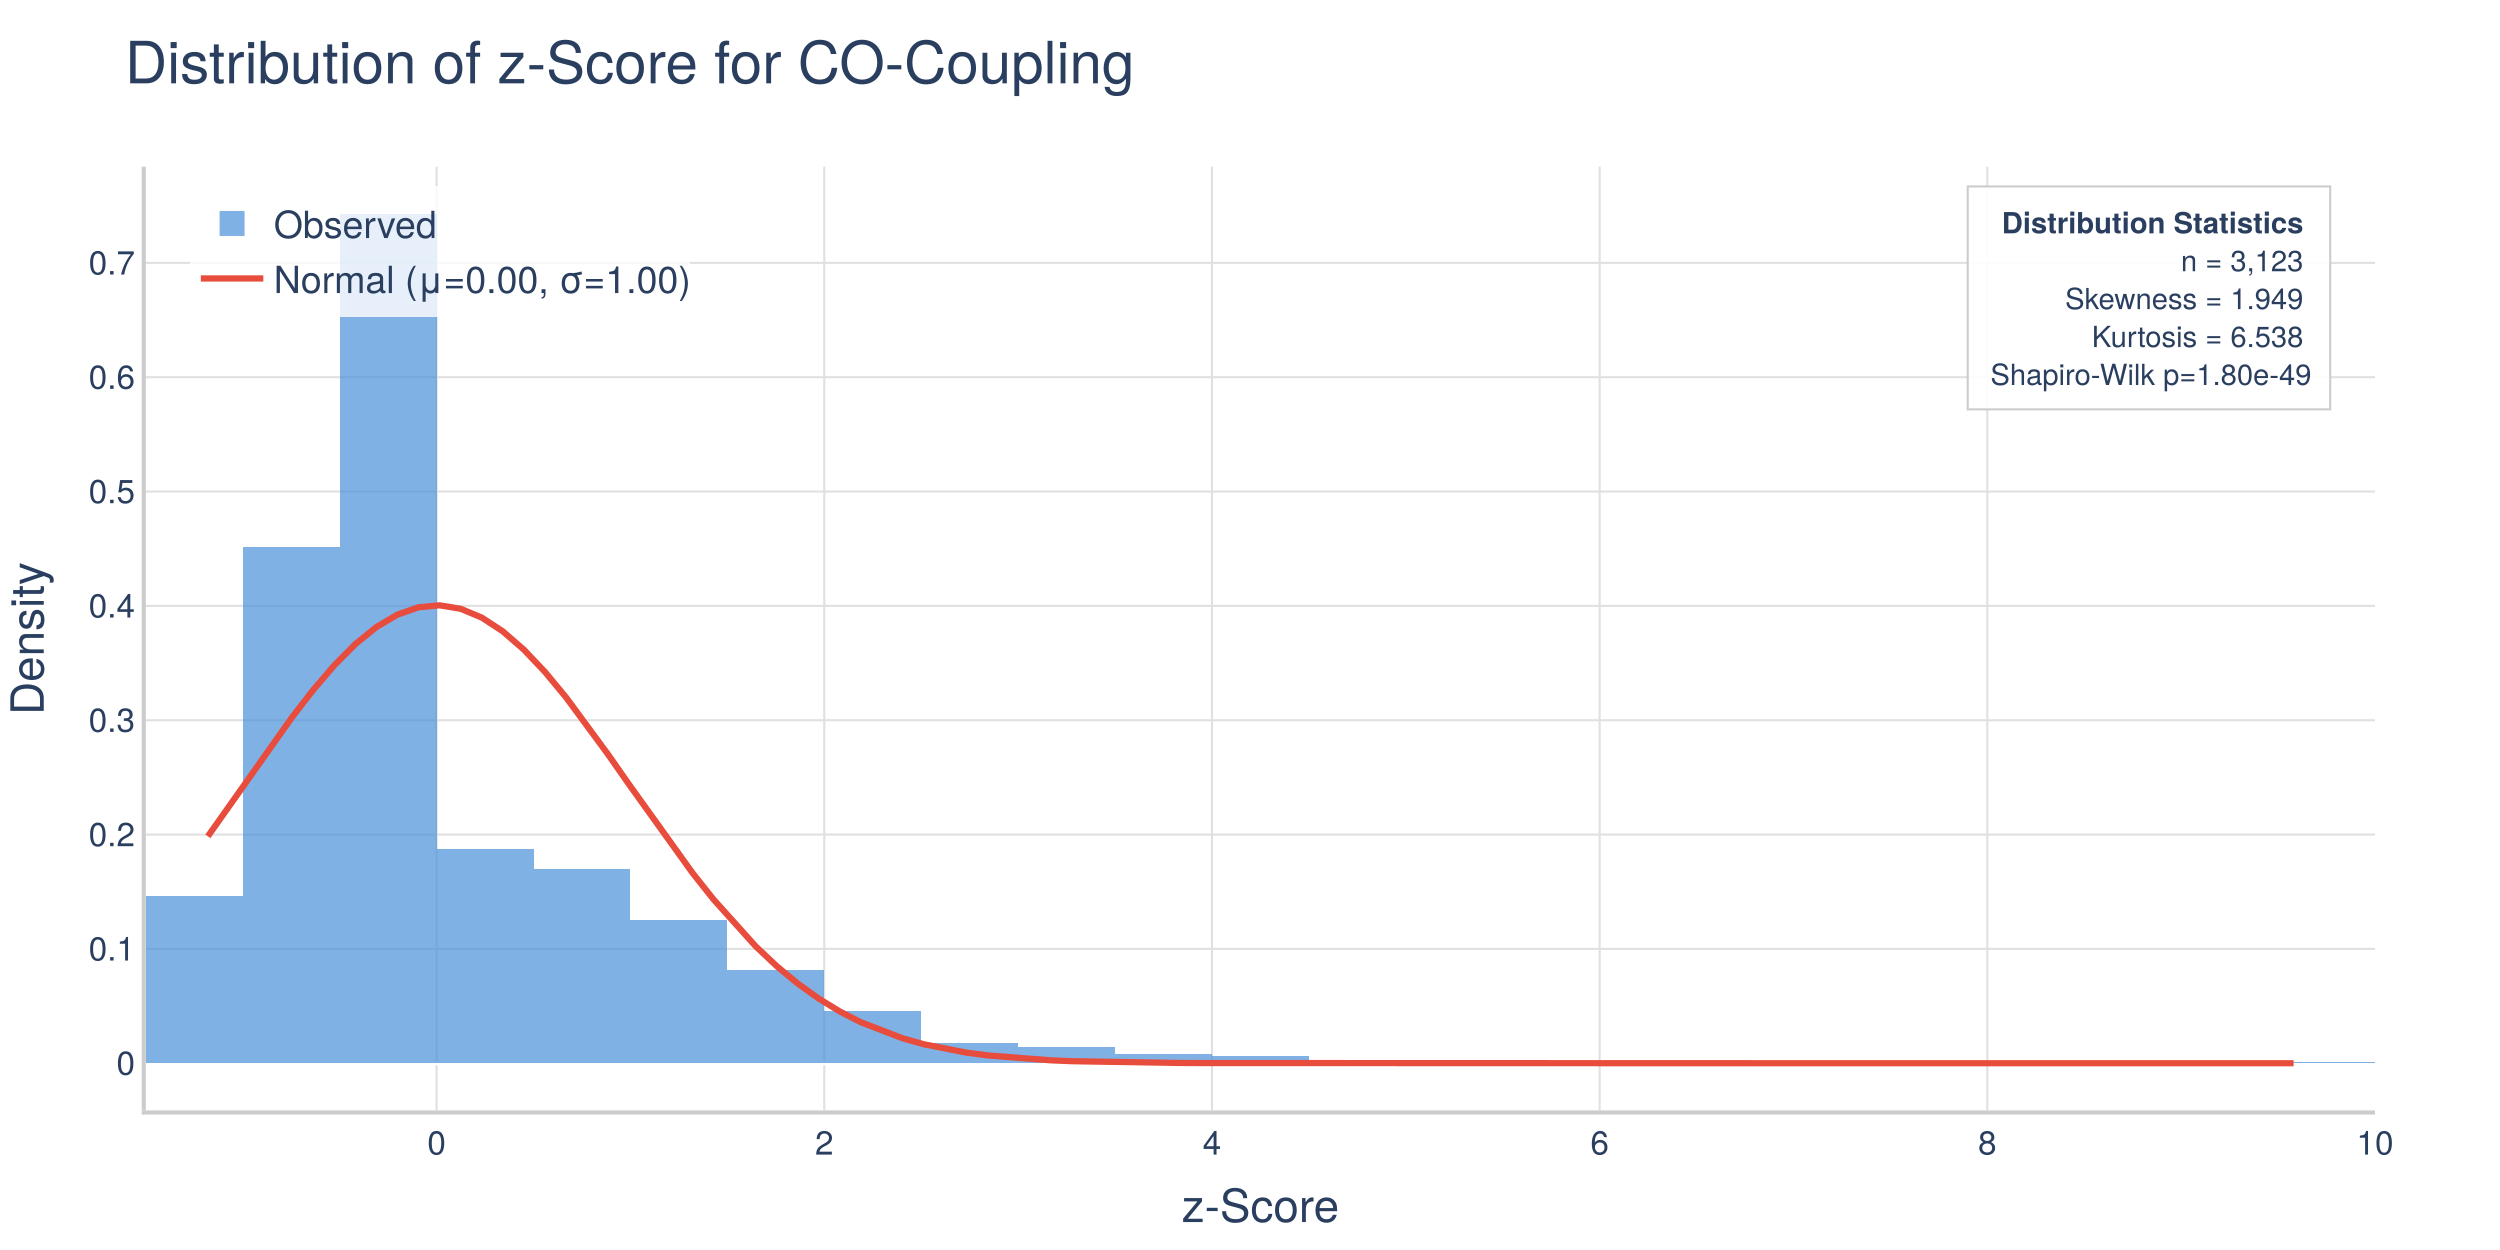
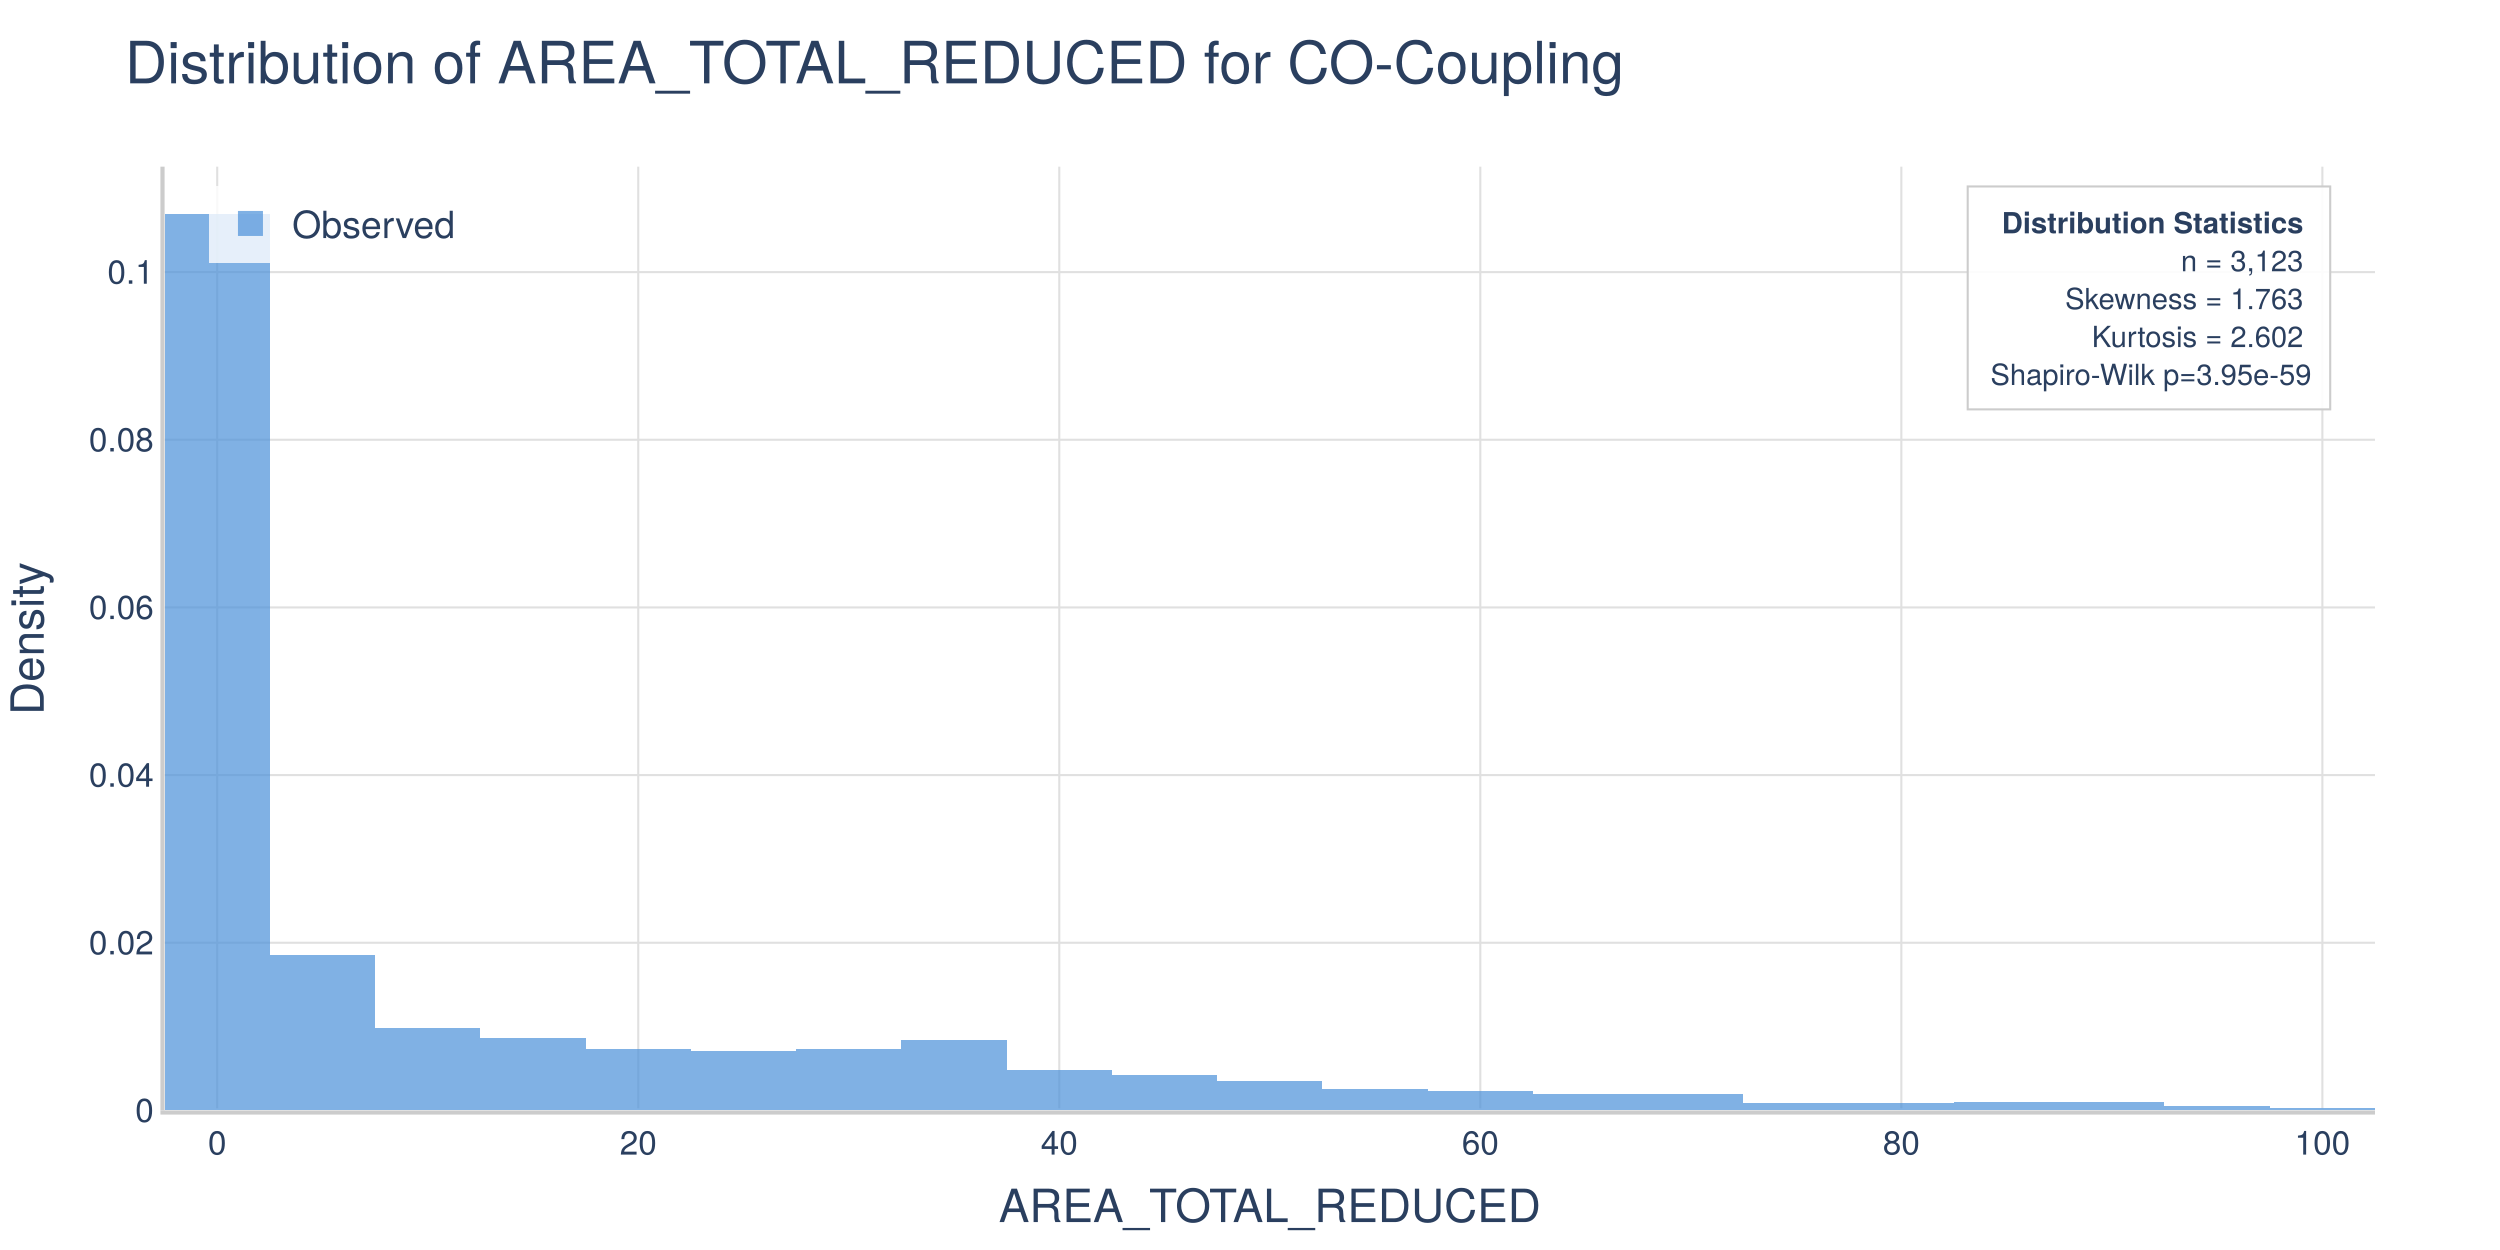
<svg xmlns="http://www.w3.org/2000/svg" class="main-svg" width="1200" height="600" style="" viewBox="0 0 1200 600">
  <rect x="0" y="0" width="1200" height="600" style="fill: rgb(255, 255, 255); fill-opacity: 1;" />
-   <defs id="defs-8c249b">
+   <defs id="defs-b0670d">
    <g class="clips">
-       <clipPath id="clip8c249bxyplot" class="plotclip">
-         <rect width="1070" height="453" />
-       </clipPath>
-       <clipPath class="axesclip" id="clip8c249bx">
-         <rect x="70" y="0" width="1070" height="600" />
-       </clipPath>
-       <clipPath class="axesclip" id="clip8c249by">
+       <clipPath id="clipb0670dxyplot" class="plotclip">
+         <rect width="1061" height="453" />
+       </clipPath>
+       <clipPath class="axesclip" id="clipb0670dx">
+         <rect x="79" y="0" width="1061" height="600" />
+       </clipPath>
+       <clipPath class="axesclip" id="clipb0670dy">
        <rect x="0" y="80" width="1200" height="453" />
      </clipPath>
-       <clipPath class="axesclip" id="clip8c249bxy">
-         <rect x="70" y="80" width="1070" height="453" />
+       <clipPath class="axesclip" id="clipb0670dxy">
+         <rect x="79" y="80" width="1061" height="453" />
      </clipPath>
    </g>
    <g class="gradients" />
    <g class="patterns" />
  </defs>
  <g class="bglayer" />
  <g class="layer-below">
    <g class="imagelayer" />
    <g class="shapelayer" />
  </g>
  <g class="cartesianlayer">
    <g class="subplot xy">
      <g class="layer-subplot">
        <g class="shapelayer" />
        <g class="imagelayer" />
      </g>
      <g class="minor-gridlayer">
        <g class="x" />
        <g class="y" />
      </g>
      <g class="gridlayer">
        <g class="x">
-           <path class="xgrid crisp" transform="translate(209.57,0)" d="M0,80v453" style="stroke: rgb(224, 224, 224); stroke-opacity: 1; stroke-width: 1px;" />
-           <path class="xgrid crisp" transform="translate(395.65,0)" d="M0,80v453" style="stroke: rgb(224, 224, 224); stroke-opacity: 1; stroke-width: 1px;" />
-           <path class="xgrid crisp" transform="translate(581.74,0)" d="M0,80v453" style="stroke: rgb(224, 224, 224); stroke-opacity: 1; stroke-width: 1px;" />
-           <path class="xgrid crisp" transform="translate(767.83,0)" d="M0,80v453" style="stroke: rgb(224, 224, 224); stroke-opacity: 1; stroke-width: 1px;" />
-           <path class="xgrid crisp" transform="translate(953.91,0)" d="M0,80v453" style="stroke: rgb(224, 224, 224); stroke-opacity: 1; stroke-width: 1px;" />
+           <path class="xgrid crisp" transform="translate(104.26,0)" d="M0,80v453" style="stroke: rgb(224, 224, 224); stroke-opacity: 1; stroke-width: 1px;" />
+           <path class="xgrid crisp" transform="translate(306.36,0)" d="M0,80v453" style="stroke: rgb(224, 224, 224); stroke-opacity: 1; stroke-width: 1px;" />
+           <path class="xgrid crisp" transform="translate(508.45,0)" d="M0,80v453" style="stroke: rgb(224, 224, 224); stroke-opacity: 1; stroke-width: 1px;" />
+           <path class="xgrid crisp" transform="translate(710.55,0)" d="M0,80v453" style="stroke: rgb(224, 224, 224); stroke-opacity: 1; stroke-width: 1px;" />
+           <path class="xgrid crisp" transform="translate(912.64,0)" d="M0,80v453" style="stroke: rgb(224, 224, 224); stroke-opacity: 1; stroke-width: 1px;" />
+           <path class="xgrid crisp" transform="translate(1114.74,0)" d="M0,80v453" style="stroke: rgb(224, 224, 224); stroke-opacity: 1; stroke-width: 1px;" />
        </g>
        <g class="y">
-           <path class="ygrid crisp" transform="translate(0,455.47)" d="M70,0h1070" style="stroke: rgb(224, 224, 224); stroke-opacity: 1; stroke-width: 1px;" />
-           <path class="ygrid crisp" transform="translate(0,400.59)" d="M70,0h1070" style="stroke: rgb(224, 224, 224); stroke-opacity: 1; stroke-width: 1px;" />
-           <path class="ygrid crisp" transform="translate(0,345.71)" d="M70,0h1070" style="stroke: rgb(224, 224, 224); stroke-opacity: 1; stroke-width: 1px;" />
-           <path class="ygrid crisp" transform="translate(0,290.82)" d="M70,0h1070" style="stroke: rgb(224, 224, 224); stroke-opacity: 1; stroke-width: 1px;" />
-           <path class="ygrid crisp" transform="translate(0,235.94)" d="M70,0h1070" style="stroke: rgb(224, 224, 224); stroke-opacity: 1; stroke-width: 1px;" />
-           <path class="ygrid crisp" transform="translate(0,181.06)" d="M70,0h1070" style="stroke: rgb(224, 224, 224); stroke-opacity: 1; stroke-width: 1px;" />
-           <path class="ygrid crisp" transform="translate(0,126.18)" d="M70,0h1070" style="stroke: rgb(224, 224, 224); stroke-opacity: 1; stroke-width: 1px;" />
+           <path class="ygrid crisp" transform="translate(0,452.52)" d="M79,0h1061" style="stroke: rgb(224, 224, 224); stroke-opacity: 1; stroke-width: 1px;" />
+           <path class="ygrid crisp" transform="translate(0,372.04)" d="M79,0h1061" style="stroke: rgb(224, 224, 224); stroke-opacity: 1; stroke-width: 1px;" />
+           <path class="ygrid crisp" transform="translate(0,291.57)" d="M79,0h1061" style="stroke: rgb(224, 224, 224); stroke-opacity: 1; stroke-width: 1px;" />
+           <path class="ygrid crisp" transform="translate(0,211.09)" d="M79,0h1061" style="stroke: rgb(224, 224, 224); stroke-opacity: 1; stroke-width: 1px;" />
+           <path class="ygrid crisp" transform="translate(0,130.61)" d="M79,0h1061" style="stroke: rgb(224, 224, 224); stroke-opacity: 1; stroke-width: 1px;" />
        </g>
      </g>
      <g class="zerolinelayer">
-         <path class="yzl zl crisp" transform="translate(0,510.35)" d="M70,0h1070" style="stroke: rgb(255, 255, 255); stroke-opacity: 1; stroke-width: 2px;" />
+         <path class="yzl zl crisp" transform="translate(0,533)" d="M79,0h1061" style="stroke: rgb(255, 255, 255); stroke-opacity: 1; stroke-width: 2px;" />
      </g>
      <g class="layer-between">
        <g class="shapelayer" />
        <g class="imagelayer" />
      </g>
      <path class="xlines-below" />
      <path class="ylines-below" />
      <g class="overlines-below" />
      <g class="xaxislayer-below" />
      <g class="yaxislayer-below" />
      <g class="overaxes-below" />
      <g class="overplot">
-         <g class="xy" transform="translate(70,80)" clip-path="url(#clip8c249bxyplot)">
+         <g class="xy" transform="translate(79,80)" clip-path="url(#clipb0670dxyplot)">
          <g class="barlayer mlayer">
            <g class="trace bars" shape-rendering="crispEdges" style="opacity: 0.7;">
              <g class="points">
                <g class="point">
-                   <path d="M0,430.35V350.22H46.52V430.35Z" style="vector-effect: none; opacity: 1; stroke-width: 0px; fill: rgb(74, 144, 217); fill-opacity: 1;" />
-                 </g>
-                 <g class="point">
-                   <path d="M46.52,430.35V182.57H93.04V430.35Z" style="vector-effect: none; opacity: 1; stroke-width: 0px; fill: rgb(74, 144, 217); fill-opacity: 1;" />
-                 </g>
-                 <g class="point">
-                   <path d="M93.04,430.35V22.65H139.57V430.35Z" style="vector-effect: none; opacity: 1; stroke-width: 0px; fill: rgb(74, 144, 217); fill-opacity: 1;" />
-                 </g>
-                 <g class="point">
-                   <path d="M139.57,430.35V327.72H186.09V430.35Z" style="vector-effect: none; opacity: 1; stroke-width: 0px; fill: rgb(74, 144, 217); fill-opacity: 1;" />
-                 </g>
-                 <g class="point">
-                   <path d="M186.09,430.35V337.21H232.61V430.35Z" style="vector-effect: none; opacity: 1; stroke-width: 0px; fill: rgb(74, 144, 217); fill-opacity: 1;" />
-                 </g>
-                 <g class="point">
-                   <path d="M232.61,430.35V361.46H279.13V430.35Z" style="vector-effect: none; opacity: 1; stroke-width: 0px; fill: rgb(74, 144, 217); fill-opacity: 1;" />
-                 </g>
-                 <g class="point">
-                   <path d="M279.13,430.35V385.71H325.65V430.35Z" style="vector-effect: none; opacity: 1; stroke-width: 0px; fill: rgb(74, 144, 217); fill-opacity: 1;" />
-                 </g>
-                 <g class="point">
-                   <path d="M325.65,430.35V405.4H372.17V430.35Z" style="vector-effect: none; opacity: 1; stroke-width: 0px; fill: rgb(74, 144, 217); fill-opacity: 1;" />
-                 </g>
-                 <g class="point">
-                   <path d="M372.17,430.35V420.51H418.7V430.35Z" style="vector-effect: none; opacity: 1; stroke-width: 0px; fill: rgb(74, 144, 217); fill-opacity: 1;" />
-                 </g>
-                 <g class="point">
-                   <path d="M418.7,430.35V422.62H465.22V430.35Z" style="vector-effect: none; opacity: 1; stroke-width: 0px; fill: rgb(74, 144, 217); fill-opacity: 1;" />
-                 </g>
-                 <g class="point">
-                   <path d="M465.22,430.35V426.13H511.74V430.35Z" style="vector-effect: none; opacity: 1; stroke-width: 0px; fill: rgb(74, 144, 217); fill-opacity: 1;" />
-                 </g>
-                 <g class="point">
-                   <path d="M511.74,430.35V426.84H558.26V430.35Z" style="vector-effect: none; opacity: 1; stroke-width: 0px; fill: rgb(74, 144, 217); fill-opacity: 1;" />
-                 </g>
-                 <g class="point">
-                   <path d="M558.26,430.35V429.65H604.78V430.35Z" style="vector-effect: none; opacity: 1; stroke-width: 0px; fill: rgb(74, 144, 217); fill-opacity: 1;" />
-                 </g>
-                 <g class="point">
-                   <path d="M604.78,430.35V430H651.3V430.35Z" style="vector-effect: none; opacity: 1; stroke-width: 0px; fill: rgb(74, 144, 217); fill-opacity: 1;" />
-                 </g>
-                 <g class="point">
-                   <path d="M651.3,430.35V429.65H697.83V430.35Z" style="vector-effect: none; opacity: 1; stroke-width: 0px; fill: rgb(74, 144, 217); fill-opacity: 1;" />
-                 </g>
-                 <g class="point">
-                   <path d="M0,0Z" style="vector-effect: none; opacity: 1; stroke-width: 0px; fill: rgb(74, 144, 217); fill-opacity: 1;" />
-                 </g>
-                 <g class="point">
-                   <path d="M0,0Z" style="vector-effect: none; opacity: 1; stroke-width: 0px; fill: rgb(74, 144, 217); fill-opacity: 1;" />
-                 </g>
-                 <g class="point">
-                   <path d="M790.87,430.35V430H837.39V430.35Z" style="vector-effect: none; opacity: 1; stroke-width: 0px; fill: rgb(74, 144, 217); fill-opacity: 1;" />
-                 </g>
-                 <g class="point">
-                   <path d="M0,0Z" style="vector-effect: none; opacity: 1; stroke-width: 0px; fill: rgb(74, 144, 217); fill-opacity: 1;" />
-                 </g>
-                 <g class="point">
-                   <path d="M0,0Z" style="vector-effect: none; opacity: 1; stroke-width: 0px; fill: rgb(74, 144, 217); fill-opacity: 1;" />
-                 </g>
-                 <g class="point">
-                   <path d="M0,0Z" style="vector-effect: none; opacity: 1; stroke-width: 0px; fill: rgb(74, 144, 217); fill-opacity: 1;" />
-                 </g>
-                 <g class="point">
-                   <path d="M0,0Z" style="vector-effect: none; opacity: 1; stroke-width: 0px; fill: rgb(74, 144, 217); fill-opacity: 1;" />
-                 </g>
-                 <g class="point">
-                   <path d="M1023.48,430.35V430H1070V430.35Z" style="vector-effect: none; opacity: 1; stroke-width: 0px; fill: rgb(74, 144, 217); fill-opacity: 1;" />
+                   <path d="M0,453V22.65H50.52V453Z" style="vector-effect: none; opacity: 1; stroke-width: 0px; fill: rgb(74, 144, 217); fill-opacity: 1;" />
+                 </g>
+                 <g class="point">
+                   <path d="M50.52,453V378.53H101.05V453Z" style="vector-effect: none; opacity: 1; stroke-width: 0px; fill: rgb(74, 144, 217); fill-opacity: 1;" />
+                 </g>
+                 <g class="point">
+                   <path d="M101.05,453V413.32H151.57V453Z" style="vector-effect: none; opacity: 1; stroke-width: 0px; fill: rgb(74, 144, 217); fill-opacity: 1;" />
+                 </g>
+                 <g class="point">
+                   <path d="M151.57,453V418.21H202.1V453Z" style="vector-effect: none; opacity: 1; stroke-width: 0px; fill: rgb(74, 144, 217); fill-opacity: 1;" />
+                 </g>
+                 <g class="point">
+                   <path d="M202.1,453V423.62H252.62V453Z" style="vector-effect: none; opacity: 1; stroke-width: 0px; fill: rgb(74, 144, 217); fill-opacity: 1;" />
+                 </g>
+                 <g class="point">
+                   <path d="M252.62,453V424.4H303.14V453Z" style="vector-effect: none; opacity: 1; stroke-width: 0px; fill: rgb(74, 144, 217); fill-opacity: 1;" />
+                 </g>
+                 <g class="point">
+                   <path d="M303.14,453V423.37H353.67V453Z" style="vector-effect: none; opacity: 1; stroke-width: 0px; fill: rgb(74, 144, 217); fill-opacity: 1;" />
+                 </g>
+                 <g class="point">
+                   <path d="M353.67,453V419.24H404.19V453Z" style="vector-effect: none; opacity: 1; stroke-width: 0px; fill: rgb(74, 144, 217); fill-opacity: 1;" />
+                 </g>
+                 <g class="point">
+                   <path d="M404.19,453V433.42H454.71V453Z" style="vector-effect: none; opacity: 1; stroke-width: 0px; fill: rgb(74, 144, 217); fill-opacity: 1;" />
+                 </g>
+                 <g class="point">
+                   <path d="M454.71,453V435.99H505.24V453Z" style="vector-effect: none; opacity: 1; stroke-width: 0px; fill: rgb(74, 144, 217); fill-opacity: 1;" />
+                 </g>
+                 <g class="point">
+                   <path d="M505.24,453V439.08H555.76V453Z" style="vector-effect: none; opacity: 1; stroke-width: 0px; fill: rgb(74, 144, 217); fill-opacity: 1;" />
+                 </g>
+                 <g class="point">
+                   <path d="M555.76,453V442.95H606.29V453Z" style="vector-effect: none; opacity: 1; stroke-width: 0px; fill: rgb(74, 144, 217); fill-opacity: 1;" />
+                 </g>
+                 <g class="point">
+                   <path d="M606.29,453V443.47H656.81V453Z" style="vector-effect: none; opacity: 1; stroke-width: 0px; fill: rgb(74, 144, 217); fill-opacity: 1;" />
+                 </g>
+                 <g class="point">
+                   <path d="M656.81,453V445.01H707.33V453Z" style="vector-effect: none; opacity: 1; stroke-width: 0px; fill: rgb(74, 144, 217); fill-opacity: 1;" />
+                 </g>
+                 <g class="point">
+                   <path d="M707.33,453V445.27H757.86V453Z" style="vector-effect: none; opacity: 1; stroke-width: 0px; fill: rgb(74, 144, 217); fill-opacity: 1;" />
+                 </g>
+                 <g class="point">
+                   <path d="M757.86,453V449.39H808.38V453Z" style="vector-effect: none; opacity: 1; stroke-width: 0px; fill: rgb(74, 144, 217); fill-opacity: 1;" />
+                 </g>
+                 <g class="point">
+                   <path d="M808.38,453V449.65H858.9V453Z" style="vector-effect: none; opacity: 1; stroke-width: 0px; fill: rgb(74, 144, 217); fill-opacity: 1;" />
+                 </g>
+                 <g class="point">
+                   <path d="M858.9,453V448.88H909.43V453Z" style="vector-effect: none; opacity: 1; stroke-width: 0px; fill: rgb(74, 144, 217); fill-opacity: 1;" />
+                 </g>
+                 <g class="point">
+                   <path d="M909.43,453V448.88H959.95V453Z" style="vector-effect: none; opacity: 1; stroke-width: 0px; fill: rgb(74, 144, 217); fill-opacity: 1;" />
+                 </g>
+                 <g class="point">
+                   <path d="M959.95,453V450.94H1010.48V453Z" style="vector-effect: none; opacity: 1; stroke-width: 0px; fill: rgb(74, 144, 217); fill-opacity: 1;" />
+                 </g>
+                 <g class="point">
+                   <path d="M1010.48,453V451.97H1061V453Z" style="vector-effect: none; opacity: 1; stroke-width: 0px; fill: rgb(74, 144, 217); fill-opacity: 1;" />
                </g>
              </g>
            </g>
          </g>
-           <g class="scatterlayer mlayer">
-             <g class="trace scatter tracefb8b4a" style="stroke-miterlimit: 2; opacity: 1;">
-               <g class="fills" />
-               <g class="errorbars" />
-               <g class="lines">
-                 <path class="js-line" d="M29.77,321.44L70.22,264.25L80.34,251.18L90.45,239.37L100.56,229.19L110.67,220.98L120.79,215.01L130.9,211.49L141.01,210.55L151.13,212.22L161.24,216.44L171.35,223.05L181.46,231.85L191.58,242.52L201.69,254.72L221.91,282.18L232.03,296.66L262.36,338.94L272.48,351.71L292.7,374.19L302.81,383.74L312.93,392.11L323.04,399.36L333.15,405.53L343.26,410.7L363.49,418.47L373.6,421.28L393.83,425.25L403.94,426.59L434.28,428.95L444.39,429.37L494.95,430.21L505.07,430.26L778.11,430.35L788.22,430.35L1030.92,430.35" style="vector-effect: none; fill: none; stroke: rgb(231, 76, 60); stroke-opacity: 1; stroke-width: 3px; opacity: 1;" />
-               </g>
-               <g class="points" />
-               <g class="text" />
-             </g>
-           </g>
        </g>
      </g>
      <g class="zerolinelayer-above" />
-       <path class="xlines-above crisp" d="M68,534H1140" style="fill: none; stroke-width: 2px; stroke: rgb(204, 204, 204); stroke-opacity: 1;" />
-       <path class="ylines-above crisp" d="M69,80V533" style="fill: none; stroke-width: 2px; stroke: rgb(204, 204, 204); stroke-opacity: 1;" />
+       <path class="xlines-above crisp" d="M77,534H1140" style="fill: none; stroke-width: 2px; stroke: rgb(204, 204, 204); stroke-opacity: 1;" />
+       <path class="ylines-above crisp" d="M78,80V533" style="fill: none; stroke-width: 2px; stroke: rgb(204, 204, 204); stroke-opacity: 1;" />
      <g class="overlines-above" />
      <g class="xaxislayer-above">
        <g class="xtick">
-           <text text-anchor="middle" x="0" y="554.2" transform="translate(209.57,0)" style="font-family: 'Helvetica Neue'; font-size: 16px; fill: rgb(42, 63, 95); fill-opacity: 1; white-space: pre;">0</text>
-         </g>
-         <g class="xtick">
-           <text text-anchor="middle" x="0" y="554.2" style="font-family: 'Helvetica Neue'; font-size: 16px; fill: rgb(42, 63, 95); fill-opacity: 1; white-space: pre;" transform="translate(395.65,0)">2</text>
-         </g>
-         <g class="xtick">
-           <text text-anchor="middle" x="0" y="554.2" style="font-family: 'Helvetica Neue'; font-size: 16px; fill: rgb(42, 63, 95); fill-opacity: 1; white-space: pre;" transform="translate(581.74,0)">4</text>
-         </g>
-         <g class="xtick">
-           <text text-anchor="middle" x="0" y="554.2" style="font-family: 'Helvetica Neue'; font-size: 16px; fill: rgb(42, 63, 95); fill-opacity: 1; white-space: pre;" transform="translate(767.83,0)">6</text>
-         </g>
-         <g class="xtick">
-           <text text-anchor="middle" x="0" y="554.2" style="font-family: 'Helvetica Neue'; font-size: 16px; fill: rgb(42, 63, 95); fill-opacity: 1; white-space: pre;" transform="translate(953.91,0)">8</text>
-         </g>
-         <g class="xtick">
-           <text text-anchor="middle" x="0" y="554.2" style="font-family: 'Helvetica Neue'; font-size: 16px; fill: rgb(42, 63, 95); fill-opacity: 1; white-space: pre;" transform="translate(1140,0)">10</text>
+           <text text-anchor="middle" x="0" y="554.2" transform="translate(104.26,0)" style="font-family: 'Helvetica Neue'; font-size: 16px; fill: rgb(42, 63, 95); fill-opacity: 1; white-space: pre;">0</text>
+         </g>
+         <g class="xtick">
+           <text text-anchor="middle" x="0" y="554.2" style="font-family: 'Helvetica Neue'; font-size: 16px; fill: rgb(42, 63, 95); fill-opacity: 1; white-space: pre;" transform="translate(306.36,0)">20</text>
+         </g>
+         <g class="xtick">
+           <text text-anchor="middle" x="0" y="554.2" style="font-family: 'Helvetica Neue'; font-size: 16px; fill: rgb(42, 63, 95); fill-opacity: 1; white-space: pre;" transform="translate(508.45,0)">40</text>
+         </g>
+         <g class="xtick">
+           <text text-anchor="middle" x="0" y="554.2" style="font-family: 'Helvetica Neue'; font-size: 16px; fill: rgb(42, 63, 95); fill-opacity: 1; white-space: pre;" transform="translate(710.55,0)">60</text>
+         </g>
+         <g class="xtick">
+           <text text-anchor="middle" x="0" y="554.2" style="font-family: 'Helvetica Neue'; font-size: 16px; fill: rgb(42, 63, 95); fill-opacity: 1; white-space: pre;" transform="translate(912.64,0)">80</text>
+         </g>
+         <g class="xtick">
+           <text text-anchor="middle" x="0" y="554.2" style="font-family: 'Helvetica Neue'; font-size: 16px; fill: rgb(42, 63, 95); fill-opacity: 1; white-space: pre;" transform="translate(1114.74,0)">100</text>
        </g>
      </g>
      <g class="yaxislayer-above">
        <g class="ytick">
-           <text text-anchor="end" x="64.8" y="5.6" transform="translate(0,510.35)" style="font-family: 'Helvetica Neue'; font-size: 16px; fill: rgb(42, 63, 95); fill-opacity: 1; white-space: pre;">0</text>
-         </g>
-         <g class="ytick">
-           <text text-anchor="end" x="64.8" y="5.6" style="font-family: 'Helvetica Neue'; font-size: 16px; fill: rgb(42, 63, 95); fill-opacity: 1; white-space: pre;" transform="translate(0,455.47)">0.1</text>
-         </g>
-         <g class="ytick">
-           <text text-anchor="end" x="64.8" y="5.6" style="font-family: 'Helvetica Neue'; font-size: 16px; fill: rgb(42, 63, 95); fill-opacity: 1; white-space: pre;" transform="translate(0,400.59)">0.2</text>
-         </g>
-         <g class="ytick">
-           <text text-anchor="end" x="64.8" y="5.6" style="font-family: 'Helvetica Neue'; font-size: 16px; fill: rgb(42, 63, 95); fill-opacity: 1; white-space: pre;" transform="translate(0,345.71)">0.3</text>
-         </g>
-         <g class="ytick">
-           <text text-anchor="end" x="64.8" y="5.6" style="font-family: 'Helvetica Neue'; font-size: 16px; fill: rgb(42, 63, 95); fill-opacity: 1; white-space: pre;" transform="translate(0,290.82)">0.4</text>
-         </g>
-         <g class="ytick">
-           <text text-anchor="end" x="64.8" y="5.6" style="font-family: 'Helvetica Neue'; font-size: 16px; fill: rgb(42, 63, 95); fill-opacity: 1; white-space: pre;" transform="translate(0,235.94)">0.5</text>
-         </g>
-         <g class="ytick">
-           <text text-anchor="end" x="64.8" y="5.6" style="font-family: 'Helvetica Neue'; font-size: 16px; fill: rgb(42, 63, 95); fill-opacity: 1; white-space: pre;" transform="translate(0,181.06)">0.6</text>
-         </g>
-         <g class="ytick">
-           <text text-anchor="end" x="64.8" y="5.6" style="font-family: 'Helvetica Neue'; font-size: 16px; fill: rgb(42, 63, 95); fill-opacity: 1; white-space: pre;" transform="translate(0,126.18)">0.7</text>
+           <text text-anchor="end" x="73.8" y="5.6" transform="translate(0,533)" style="font-family: 'Helvetica Neue'; font-size: 16px; fill: rgb(42, 63, 95); fill-opacity: 1; white-space: pre;">0</text>
+         </g>
+         <g class="ytick">
+           <text text-anchor="end" x="73.8" y="5.6" style="font-family: 'Helvetica Neue'; font-size: 16px; fill: rgb(42, 63, 95); fill-opacity: 1; white-space: pre;" transform="translate(0,452.52)">0.02</text>
+         </g>
+         <g class="ytick">
+           <text text-anchor="end" x="73.8" y="5.6" style="font-family: 'Helvetica Neue'; font-size: 16px; fill: rgb(42, 63, 95); fill-opacity: 1; white-space: pre;" transform="translate(0,372.04)">0.04</text>
+         </g>
+         <g class="ytick">
+           <text text-anchor="end" x="73.8" y="5.6" style="font-family: 'Helvetica Neue'; font-size: 16px; fill: rgb(42, 63, 95); fill-opacity: 1; white-space: pre;" transform="translate(0,291.57)">0.06</text>
+         </g>
+         <g class="ytick">
+           <text text-anchor="end" x="73.8" y="5.6" style="font-family: 'Helvetica Neue'; font-size: 16px; fill: rgb(42, 63, 95); fill-opacity: 1; white-space: pre;" transform="translate(0,211.09)">0.08</text>
+         </g>
+         <g class="ytick">
+           <text text-anchor="end" x="73.8" y="5.6" style="font-family: 'Helvetica Neue'; font-size: 16px; fill: rgb(42, 63, 95); fill-opacity: 1; white-space: pre;" transform="translate(0,130.61)">0.1</text>
        </g>
      </g>
      <g class="overaxes-above" />
    </g>
  </g>
  <g class="polarlayer" />
  <g class="smithlayer" />
  <g class="ternarylayer" />
  <g class="geolayer" />
  <g class="funnelarealayer" />
  <g class="pielayer" />
  <g class="iciclelayer" />
  <g class="treemaplayer" />
  <g class="sunburstlayer" />
  <g class="glimages" />
-   <defs id="topdefs-8c249b">
+   <defs id="topdefs-b0670d">
    <g class="clips" />
-     <clipPath id="legend8c249b">
-       <rect width="240" height="63" x="0" y="0" />
+     <clipPath id="legendb0670d">
+       <rect width="124" height="37" x="0" y="0" />
    </clipPath>
  </defs>
  <g class="layer-above">
    <g class="imagelayer" />
    <g class="shapelayer" />
  </g>
  <g class="infolayer">
-     <g class="legend" pointer-events="all" transform="translate(91.4,89.06)">
-       <rect class="bg" shape-rendering="crispEdges" style="stroke: rgb(68, 68, 68); stroke-opacity: 1; fill: rgb(255, 255, 255); fill-opacity: 0.8; stroke-width: 0px;" width="240" height="63" x="0" y="0" />
-       <g class="scrollbox" transform="" clip-path="url(#legend8c249b)">
+     <g class="legend" pointer-events="all" transform="translate(100.22,89.06)">
+       <rect class="bg" shape-rendering="crispEdges" style="stroke: rgb(68, 68, 68); stroke-opacity: 1; fill: rgb(255, 255, 255); fill-opacity: 0.8; stroke-width: 0px;" width="124" height="37" x="0" y="0" />
+       <g class="scrollbox" transform="" clip-path="url(#legendb0670d)">
        <g class="groups">
          <g class="traces" transform="translate(0,18.2)" style="opacity: 1;">
            <text class="legendtext" text-anchor="start" x="40" y="7.02" style="font-family: 'Helvetica Neue'; font-size: 18px; fill: rgb(42, 63, 95); fill-opacity: 1; white-space: pre;">Observed</text>
            <g class="layers" style="opacity: 0.7;">
              <g class="legendfill" />
              <g class="legendlines" />
              <g class="legendsymbols">
                <g class="legendpoints">
                  <path class="legendundefined" d="M6,6H-6V-6H6Z" transform="translate(20,0)" style="stroke-width: 0px; fill: rgb(74, 144, 217); fill-opacity: 1;" />
                </g>
              </g>
            </g>
-             <rect class="legendtoggle" x="0" y="-13.2" width="234.516" height="26.4" style="fill: rgb(0, 0, 0); fill-opacity: 0;" />
+             <rect class="legendtoggle" x="0" y="-13.2" width="118.359" height="26.4" style="fill: rgb(0, 0, 0); fill-opacity: 0;" />
          </g>
-           <g class="traces" transform="translate(0,44.6)" style="opacity: 1;">
-             <text class="legendtext" text-anchor="start" x="40" y="7.02" style="font-family: 'Helvetica Neue'; font-size: 18px; fill: rgb(42, 63, 95); fill-opacity: 1; white-space: pre;">Normal (μ=0.00, σ=1.00)</text>
-             <g class="layers" style="opacity: 1;">
-               <g class="legendfill" />
-               <g class="legendlines">
-                 <path class="js-line" d="M5,0h30" style="fill: none; stroke: rgb(231, 76, 60); stroke-opacity: 1; stroke-width: 3px;" />
-               </g>
-               <g class="legendsymbols">
-                 <g class="legendpoints" />
-               </g>
-             </g>
-             <rect class="legendtoggle" x="0" y="-13.2" width="234.516" height="26.4" style="fill: rgb(0, 0, 0); fill-opacity: 0;" />
-           </g>
        </g>
      </g>
      <rect class="scrollbar" rx="20" ry="3" width="0" height="0" style="fill: rgb(128, 139, 164); fill-opacity: 1;" x="0" y="0" />
    </g>
    <g class="g-gtitle">
-       <text class="gtitle" x="60" y="40" text-anchor="start" dy="0em" style="opacity: 1; font-family: 'Helvetica Neue'; font-size: 28px; fill: rgb(42, 63, 95); fill-opacity: 1; white-space: pre;">Distribution of z-Score for CO-Coupling</text>
+       <text class="gtitle" x="60" y="40" text-anchor="start" dy="0em" style="opacity: 1; font-family: 'Helvetica Neue'; font-size: 28px; fill: rgb(42, 63, 95); fill-opacity: 1; white-space: pre;">Distribution of AREA_TOTAL_REDUCED for CO-Coupling</text>
    </g>
    <g class="g-xtitle">
-       <text class="xtitle" x="605" y="586.6" text-anchor="middle" style="opacity: 1; font-family: 'Helvetica Neue'; font-size: 22px; fill: rgb(42, 63, 95); fill-opacity: 1; white-space: pre;">z-Score</text>
-     </g>
-     <g class="g-ytitle" transform="translate(0.1503906,0)">
-       <text class="ytitle" transform="rotate(-90,20.8498,306.5)" x="20.85" y="306.5" text-anchor="middle" style="opacity: 1; font-family: 'Helvetica Neue'; font-size: 22px; fill: rgb(42, 63, 95); fill-opacity: 1; white-space: pre;">Density</text>
+       <text class="xtitle" x="609.5" y="586.6" text-anchor="middle" style="opacity: 1; font-family: 'Helvetica Neue'; font-size: 22px; fill: rgb(42, 63, 95); fill-opacity: 1; white-space: pre;">AREA_TOTAL_REDUCED</text>
+     </g>
+     <g class="g-ytitle" transform="translate(0.04101562,0)">
+       <text class="ytitle" transform="rotate(-90,20.95918,306.5)" x="20.959" y="306.5" text-anchor="middle" style="opacity: 1; font-family: 'Helvetica Neue'; font-size: 22px; fill: rgb(42, 63, 95); fill-opacity: 1; white-space: pre;">Density</text>
    </g>
    <g class="annotation" data-index="0" style="opacity: 1;">
-       <g class="annotation-text-g" transform="rotate(0,1031.1,143.06)">
+       <g class="annotation-text-g" transform="rotate(0,1031.28,143.06)">
        <g class="cursor-pointer" transform="translate(944,89)">
          <rect class="bg" x="0.5" y="0.5" width="174" height="107" style="stroke-width: 1px; stroke: rgb(204, 204, 204); stroke-opacity: 1; fill: rgb(255, 255, 255); fill-opacity: 0.9;" />
          <text class="annotation-text" text-anchor="end" x="165.5" y="23" style="font-family: 'Helvetica Neue'; font-size: 14px; fill: rgb(42, 63, 95); fill-opacity: 1; white-space: pre;">
            <tspan class="line" dy="0em" x="165.5" y="23">
              <tspan style="font-weight:bold">Distribution Statistics</tspan>
            </tspan>
            <tspan class="line" dy="1.3em" x="165.5" y="23">n = 3,123</tspan>
-             <tspan class="line" dy="2.6em" x="165.5" y="23">Skewness = 1.949</tspan>
-             <tspan class="line" dy="3.9em" x="165.5" y="23">Kurtosis = 6.538</tspan>
-             <tspan class="line" dy="5.2em" x="165.5" y="23">Shapiro-Wilk p=1.80e-49</tspan>
+             <tspan class="line" dy="2.6em" x="165.5" y="23">Skewness = 1.763</tspan>
+             <tspan class="line" dy="3.9em" x="165.5" y="23">Kurtosis = 2.602</tspan>
+             <tspan class="line" dy="5.2em" x="165.5" y="23">Shapiro-Wilk p=3.95e-59</tspan>
          </text>
        </g>
      </g>
    </g>
  </g>
</svg>
